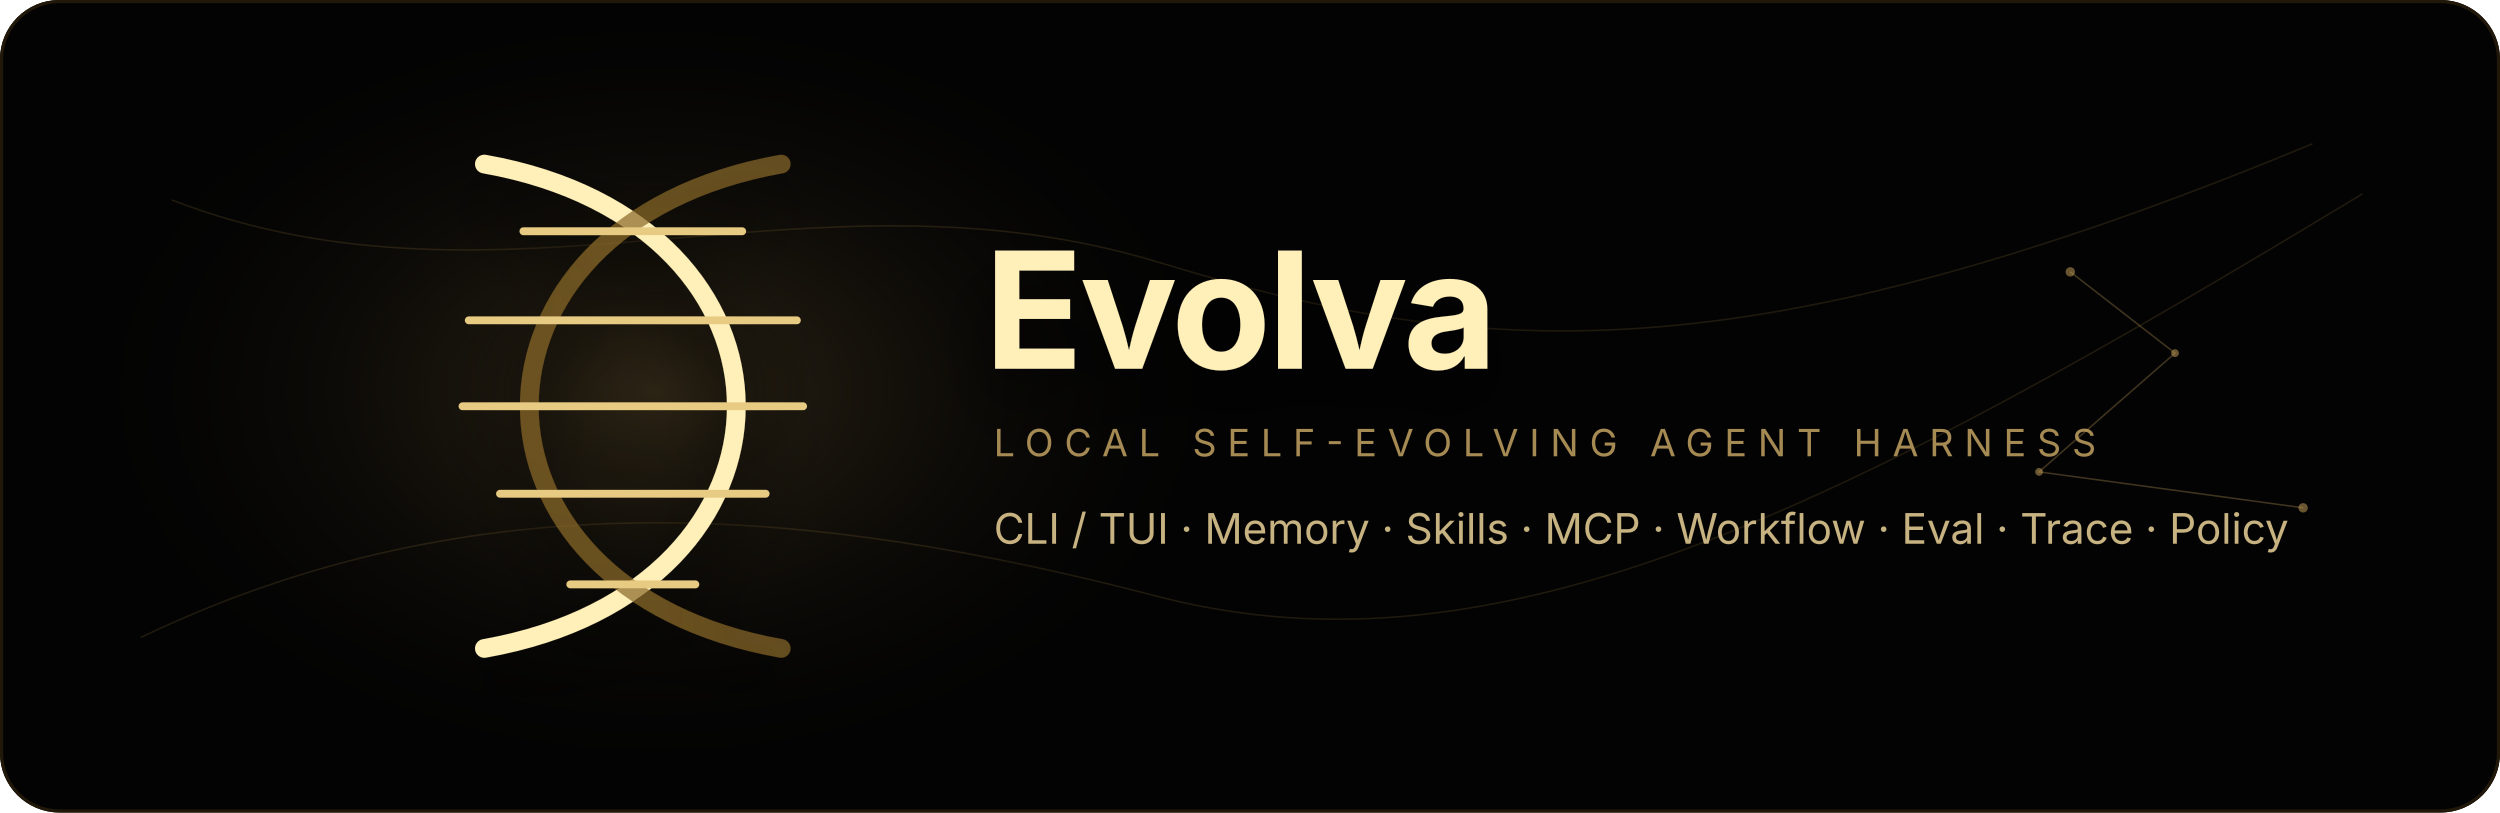
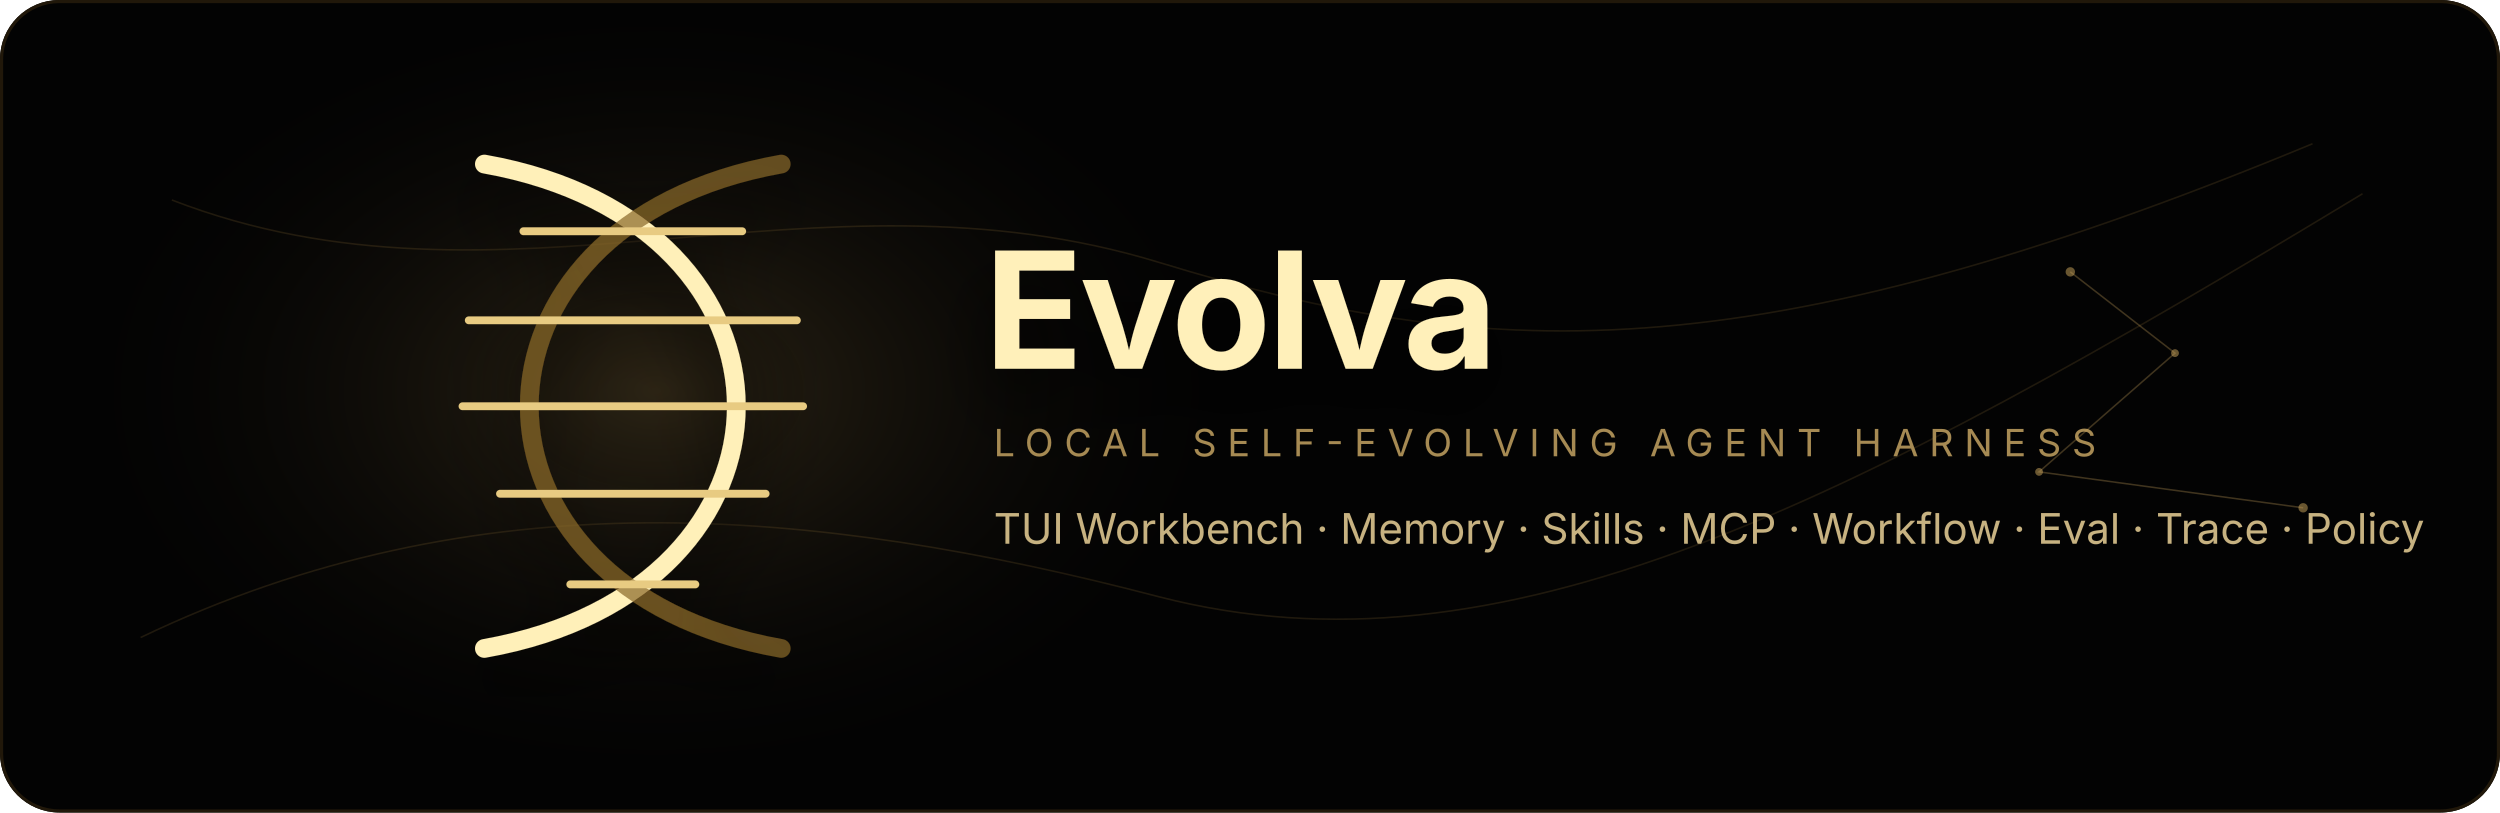
<svg xmlns="http://www.w3.org/2000/svg" width="1600" height="520" viewBox="0 0 1600 520" fill="none" role="img" aria-label="Evolva README banner">
  <defs>
    <linearGradient id="bg" x1="0" y1="0" x2="1600" y2="520">
      <stop stop-color="#030303" />
      <stop offset="0.55" stop-color="#0A0804" />
      <stop offset="1" stop-color="#020202" />
    </linearGradient>
    <radialGradient id="r" cx="0" cy="0" r="1" gradientUnits="userSpaceOnUse" gradientTransform="translate(420 250) rotate(90) scale(260 390)">
      <stop stop-color="#CBA45A" stop-opacity="0.22" />
      <stop offset="1" stop-color="#000" stop-opacity="0" />
    </radialGradient>
    <linearGradient id="gold" x1="260" y1="90" x2="540" y2="430">
      <stop stop-color="#FFF0B9" />
      <stop offset="0.36" stop-color="#D6AE5F" />
      <stop offset="0.78" stop-color="#7E5D24" />
      <stop offset="1" stop-color="#E8CA7D" />
    </linearGradient>
    <linearGradient id="text" x1="630" y1="145" x2="1070" y2="300">
      <stop stop-color="#FFF0BA" />
      <stop offset="0.48" stop-color="#D0A65B" />
      <stop offset="1" stop-color="#876426" />
    </linearGradient>
    <filter id="shadow">
      <feDropShadow dx="0" dy="22" stdDeviation="20" flood-color="#000" flood-opacity="0.75" />
    </filter>
  </defs>
  <rect width="1600" height="520" rx="38" fill="url(#bg)" />
  <rect x="1" y="1" width="1598" height="518" rx="37" stroke="#21180A" stroke-width="2" />
  <circle cx="420" cy="250" r="360" fill="url(#r)" />
  <g opacity="0.22" stroke="#8A6A33">
    <path d="M90 408C305 305 520 324 742 382C960 438 1180 325 1512 124" />
    <path d="M110 128C322 210 520 100 742 168C948 231 1118 242 1480 92" />
  </g>
  <g filter="url(#shadow)">
    <path d="M310 105C525 143 525 377 310 415" stroke="url(#gold)" stroke-width="12" stroke-linecap="round" />
    <path d="M500 105C285 143 285 377 500 415" stroke="#8A6729" stroke-width="12" stroke-linecap="round" stroke-opacity="0.7" />
    <g stroke="#E8CB82" stroke-width="5" stroke-linecap="round">
      <path d="M335 148H475" />
      <path d="M300 205H510" />
      <path d="M296 260H514" />
      <path d="M320 316H490" />
      <path d="M365 374H445" />
    </g>
  </g>
  <g filter="url(#shadow)">
    <text x="630" y="236" fill="url(#text)" font-family="Inter, Avenir Next, ui-sans-serif, system-ui, sans-serif" font-size="104" font-weight="730" letter-spacing="-2">Evolva</text>
    <text x="636" y="292" fill="#A68A52" font-family="Inter, Avenir Next, ui-sans-serif, system-ui, sans-serif" font-size="24" letter-spacing="7">LOCAL SELF-EVOLVING AGENT HARNESS</text>
-     <text x="636" y="348" fill="#D8C18B" font-family="Inter, Avenir Next, ui-sans-serif, system-ui, sans-serif" font-size="27" opacity="0.92">CLI / TUI · Memory · Skills · MCP · Workflow · Eval · Trace · Policy</text>
+     <text x="636" y="348" fill="#D8C18B" font-family="Inter, Avenir Next, ui-sans-serif, system-ui, sans-serif" font-size="27" opacity="0.92">TUI Workbench · Memory · Skills · MCP · Workflow · Eval · Trace · Policy</text>
  </g>
  <g opacity="0.5" fill="#CFA95E">
    <circle cx="1325" cy="174" r="3" />
    <circle cx="1392" cy="226" r="2.5" />
    <circle cx="1305" cy="302" r="2.5" />
    <circle cx="1474" cy="325" r="3" />
  </g>
  <path d="M1325 174L1392 226L1305 302L1474 325" stroke="#CFA95E" stroke-opacity="0.3" />
</svg>
